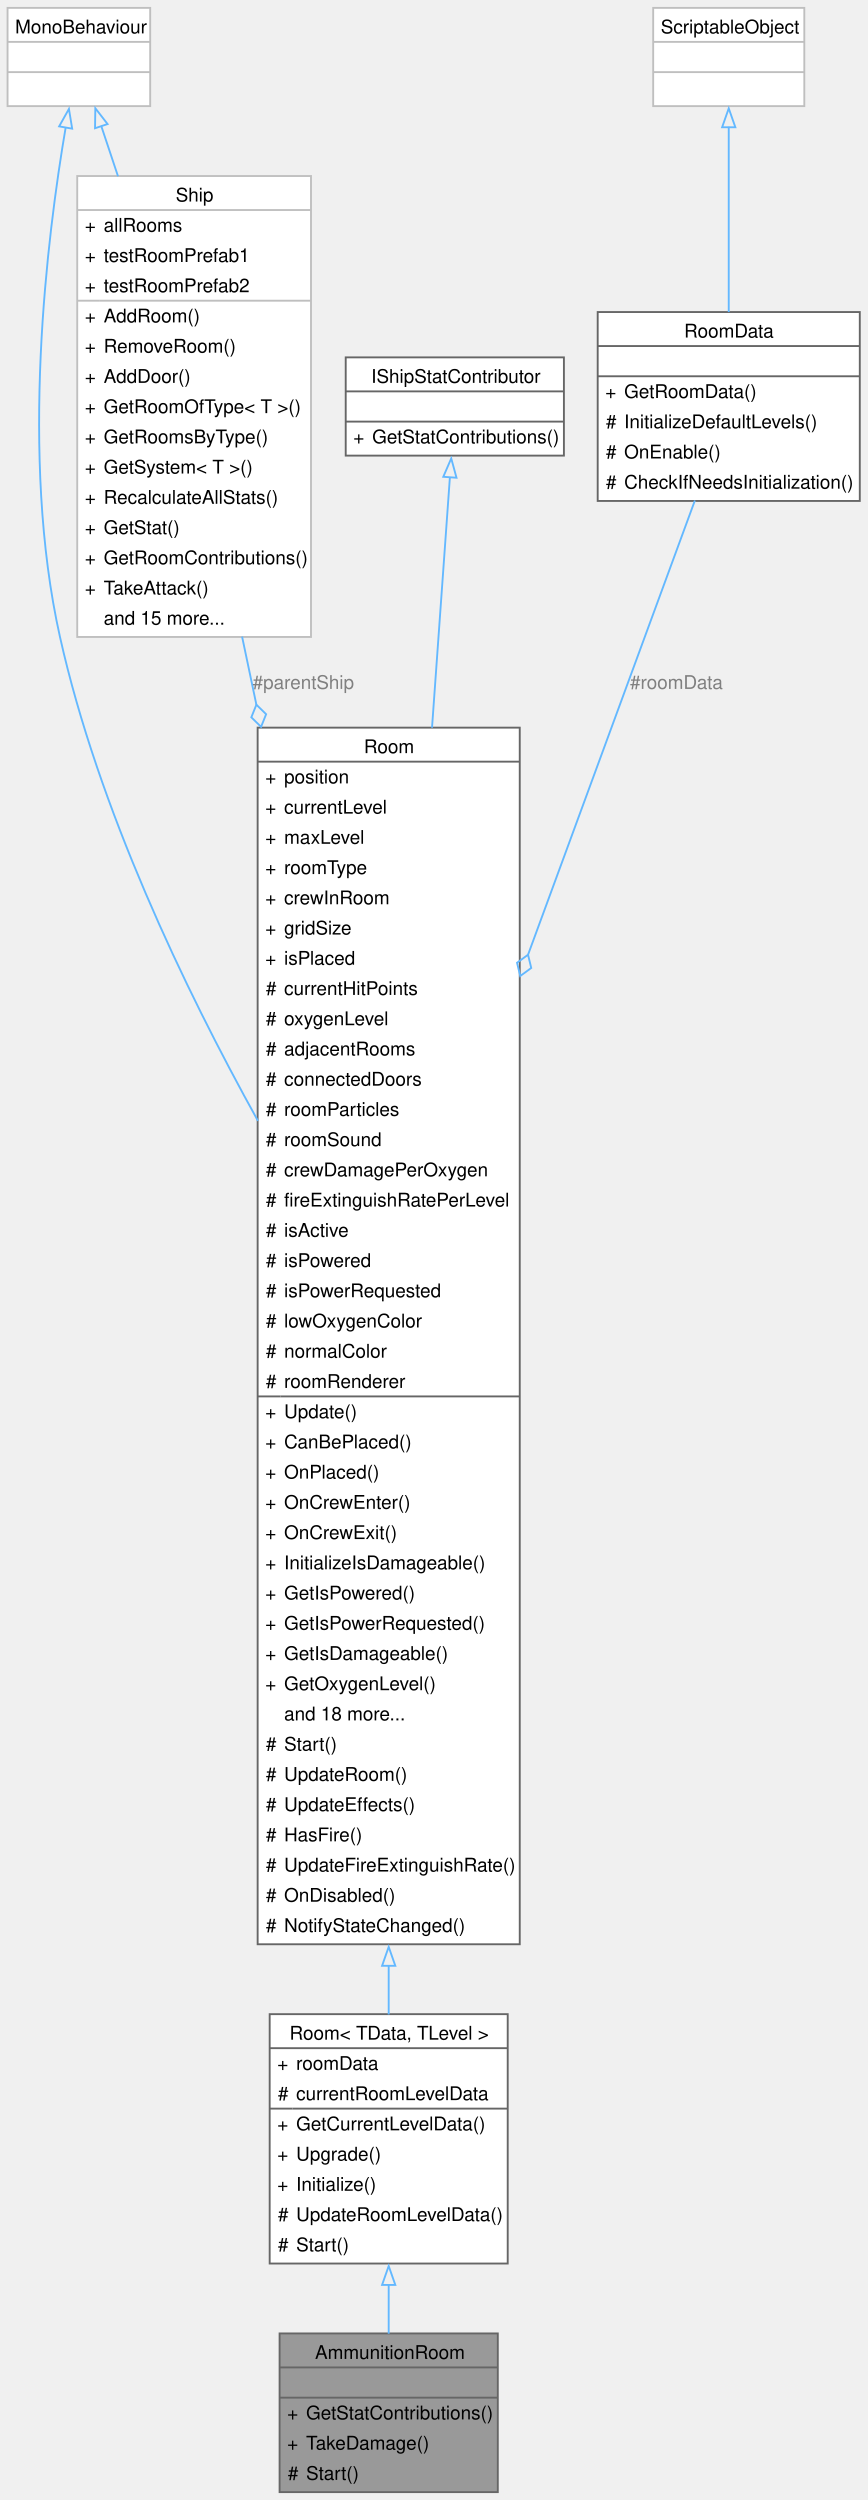
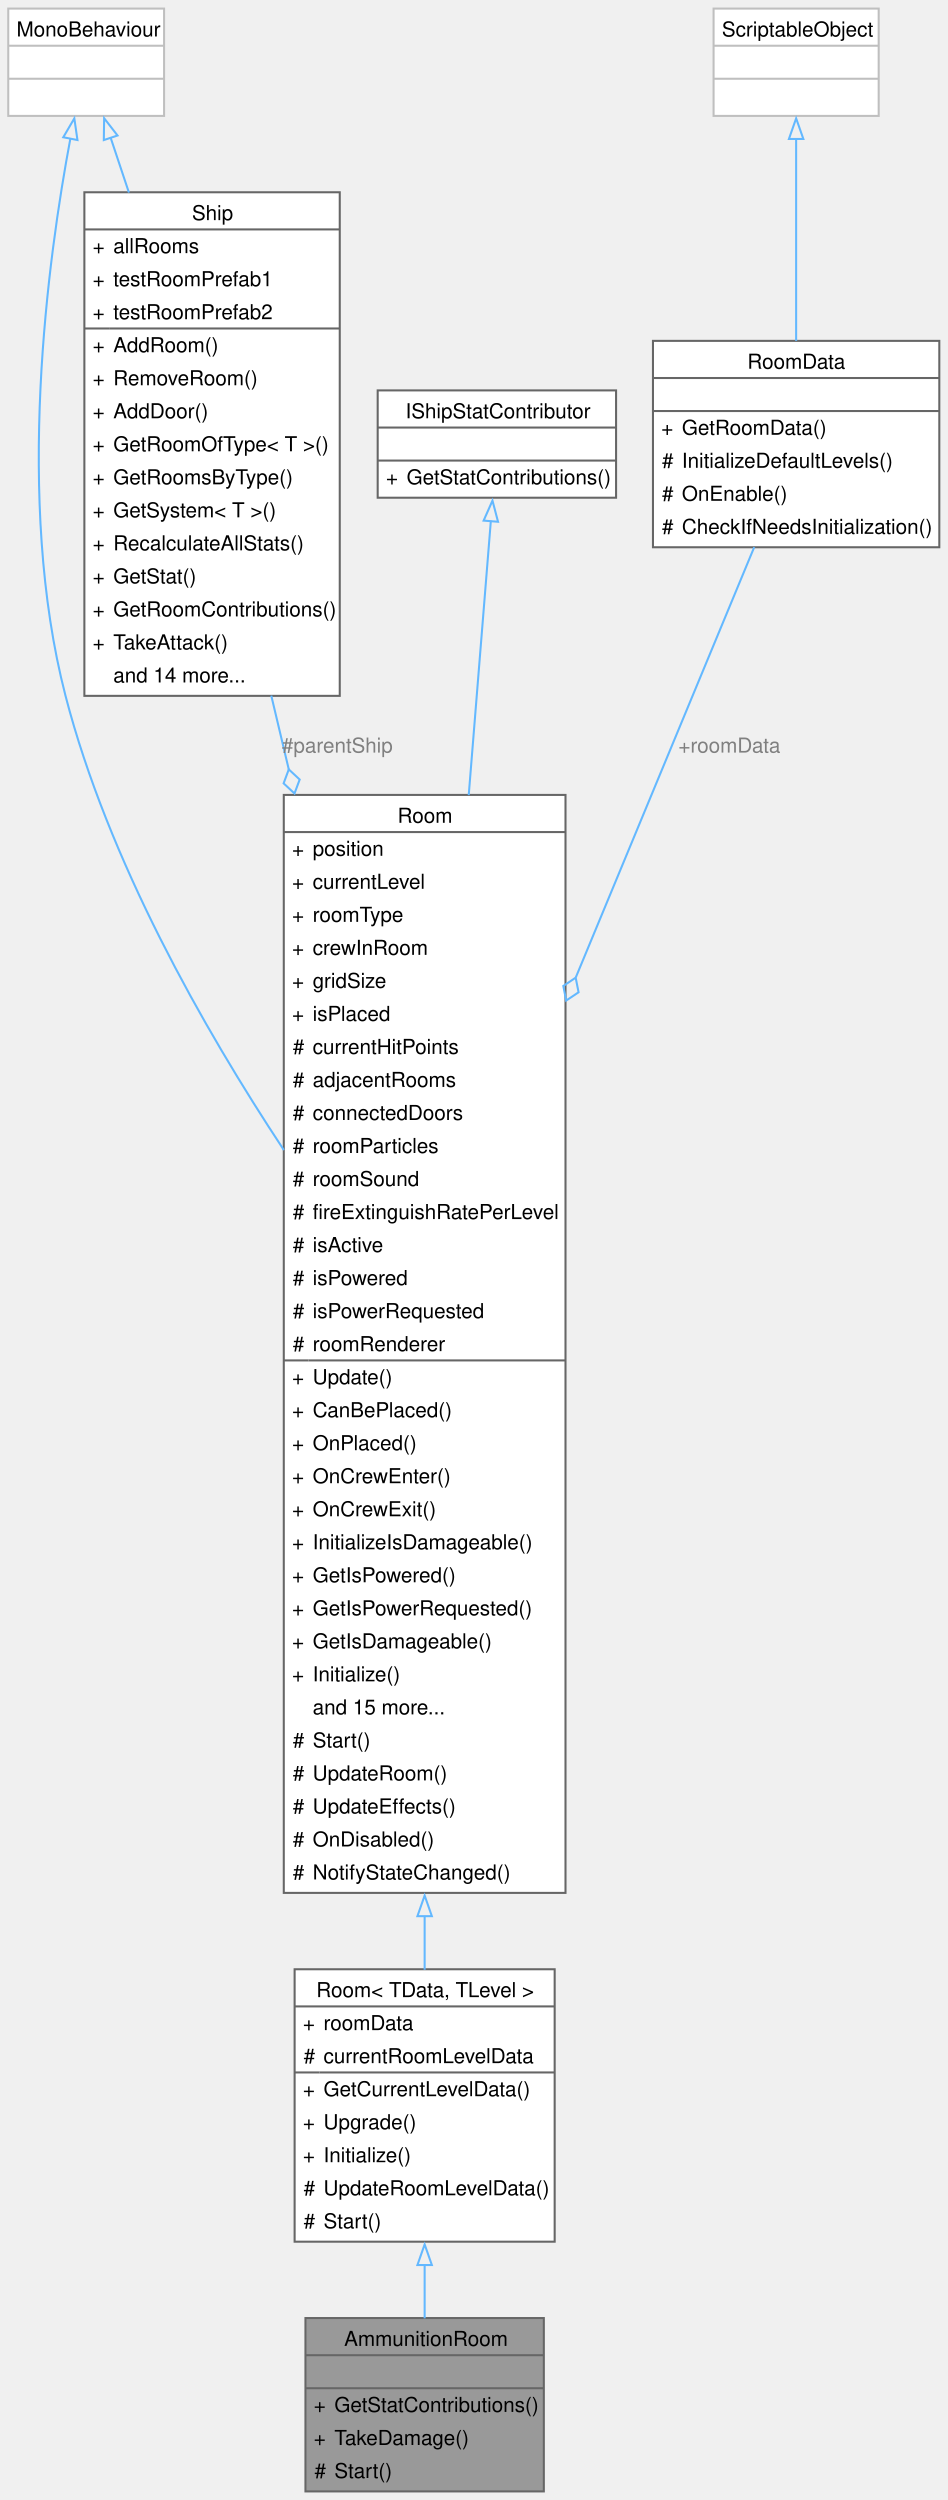
- <svg xmlns="http://www.w3.org/2000/svg" xmlns:xlink="http://www.w3.org/1999/xlink" width="459pt" height="1323pt" viewBox="0.00 0.00 459.12 1323.00">
-   <g id="graph0" class="graph" transform="scale(1 1) rotate(0) translate(4 1319)">
+ <svg xmlns="http://www.w3.org/2000/svg" xmlns:xlink="http://www.w3.org/1999/xlink" width="459pt" height="1211pt" viewBox="0.00 0.00 459.12 1211.00">
+   <g id="graph0" class="graph" transform="scale(1 1) rotate(0) translate(4 1207)">
    <g id="Node000001" class="node">
      <g id="a_Node000001">
-         <a xlink:title="함선의 탄약고를 나타내는 클래스">
+         <a xlink:title="함선의 탄약고를 나타내는 클래스. 전투 관련 스탯 (재장전 속도, 데미지 보너스 등)에 기여하며, 손상 상태에 따라 성능이 달라집니다.">
          <polygon fill="#999999" stroke="none" points="259.5,-84 144,-84 144,0 259.5,0 259.5,-84" />
          <text text-anchor="start" x="162.75" y="-70.5" font-family="Helvetica,sans-Serif" font-size="10.00">AmmunitionRoom</text>
          <text text-anchor="start" x="200.25" y="-54.5" font-family="Helvetica,sans-Serif" font-size="10.00"> </text>
          <text text-anchor="start" x="148" y="-38.5" font-family="Helvetica,sans-Serif" font-size="10.00">+</text>
          <text text-anchor="start" x="158" y="-38.5" font-family="Helvetica,sans-Serif" font-size="10.00">GetStatContributions()</text>
          <text text-anchor="start" x="148" y="-22.5" font-family="Helvetica,sans-Serif" font-size="10.00">+</text>
          <text text-anchor="start" x="158" y="-22.5" font-family="Helvetica,sans-Serif" font-size="10.00">TakeDamage()</text>
          <text text-anchor="start" x="148.38" y="-6.5" font-family="Helvetica,sans-Serif" font-size="10.00">#</text>
          <text text-anchor="start" x="158" y="-6.5" font-family="Helvetica,sans-Serif" font-size="10.00">Start()</text>
          <polygon fill="#666666" stroke="#666666" points="144,-66 144,-66 259.5,-66 259.5,-66 144,-66" />
          <polygon fill="#666666" stroke="#666666" points="144,-50 144,-50 259.5,-50 259.5,-50 144,-50" />
          <polygon fill="none" stroke="#666666" points="144,0 144,-84 259.5,-84 259.5,0 144,0" />
        </a>
      </g>
    </g>
    <g id="Node000002" class="node">
      <g id="a_Node000002">
-         <a xlink:href="class_room-2-g.html" target="_top" xlink:title="함선 내의 특화된 방 타입을 위한 제네릭 기본 클래스">
+         <a xlink:href="class_room-2-g.html" target="_top" xlink:title="함선 내의 특화된 방 타입을 위한 제네릭 기본 클래스. RoomData 및 RoomLevel 타입에 따라 세부 동작과 데이터를 확장할 수 있도록 설계되었습니다.">
          <polygon fill="white" stroke="none" points="264.75,-253 138.75,-253 138.75,-121 264.75,-121 264.75,-253" />
          <text text-anchor="start" x="149.25" y="-239.5" font-family="Helvetica,sans-Serif" font-size="10.00">Room&lt; TData, TLevel &gt;</text>
          <text text-anchor="start" x="142.75" y="-223.5" font-family="Helvetica,sans-Serif" font-size="10.00">+</text>
          <text text-anchor="start" x="152.75" y="-223.5" font-family="Helvetica,sans-Serif" font-size="10.00">roomData</text>
          <text text-anchor="start" x="143.12" y="-207.5" font-family="Helvetica,sans-Serif" font-size="10.00">#</text>
          <text text-anchor="start" x="152.75" y="-207.5" font-family="Helvetica,sans-Serif" font-size="10.00">currentRoomLevelData</text>
          <text text-anchor="start" x="142.75" y="-191.5" font-family="Helvetica,sans-Serif" font-size="10.00">+</text>
          <text text-anchor="start" x="152.75" y="-191.5" font-family="Helvetica,sans-Serif" font-size="10.00">GetCurrentLevelData()</text>
          <text text-anchor="start" x="142.75" y="-175.5" font-family="Helvetica,sans-Serif" font-size="10.00">+</text>
          <text text-anchor="start" x="152.75" y="-175.5" font-family="Helvetica,sans-Serif" font-size="10.00">Upgrade()</text>
          <text text-anchor="start" x="142.75" y="-159.5" font-family="Helvetica,sans-Serif" font-size="10.00">+</text>
          <text text-anchor="start" x="152.75" y="-159.5" font-family="Helvetica,sans-Serif" font-size="10.00">Initialize()</text>
          <text text-anchor="start" x="143.12" y="-143.5" font-family="Helvetica,sans-Serif" font-size="10.00">#</text>
          <text text-anchor="start" x="152.75" y="-143.5" font-family="Helvetica,sans-Serif" font-size="10.00">UpdateRoomLevelData()</text>
          <text text-anchor="start" x="143.12" y="-127.5" font-family="Helvetica,sans-Serif" font-size="10.00">#</text>
          <text text-anchor="start" x="152.75" y="-127.5" font-family="Helvetica,sans-Serif" font-size="10.00">Start()</text>
          <polygon fill="#666666" stroke="#666666" points="138.75,-235 138.75,-235 264.75,-235 264.75,-235 138.75,-235" />
          <polygon fill="#666666" stroke="#666666" points="138.75,-203 138.75,-203 150.75,-203 150.75,-203 138.75,-203" />
          <polygon fill="#666666" stroke="#666666" points="150.75,-203 150.75,-203 264.75,-203 264.75,-203 150.75,-203" />
          <polygon fill="none" stroke="#666666" points="138.75,-121 138.75,-253 264.75,-253 264.75,-121 138.75,-121" />
        </a>
      </g>
    </g>
    <g id="edge1_Node000001_Node000002" class="edge">
      <g id="a_edge1_Node000001_Node000002">
        <a xlink:title=" ">
          <path fill="none" stroke="#63b8ff" d="M201.75,-109.84C201.75,-100.89 201.75,-92.03 201.75,-83.83" />
          <polygon fill="none" stroke="#63b8ff" points="198.25,-109.68 201.75,-119.68 205.25,-109.68 198.25,-109.68" />
        </a>
      </g>
    </g>
    <g id="Node000003" class="node">
      <g id="a_Node000003">
-         <a xlink:href="class_room.html" target="_top" xlink:title="함선 내의 모든 방의 기본 클래스">
-           <polygon fill="white" stroke="none" points="271.12,-934 132.38,-934 132.38,-290 271.12,-290 271.12,-934" />
-           <text text-anchor="start" x="188.62" y="-920.5" font-family="Helvetica,sans-Serif" font-size="10.00">Room</text>
-           <text text-anchor="start" x="136.38" y="-904.5" font-family="Helvetica,sans-Serif" font-size="10.00">+</text>
-           <text text-anchor="start" x="146.38" y="-904.5" font-family="Helvetica,sans-Serif" font-size="10.00">position</text>
-           <text text-anchor="start" x="136.38" y="-888.5" font-family="Helvetica,sans-Serif" font-size="10.00">+</text>
-           <text text-anchor="start" x="146.38" y="-888.5" font-family="Helvetica,sans-Serif" font-size="10.00">currentLevel</text>
-           <text text-anchor="start" x="136.38" y="-872.5" font-family="Helvetica,sans-Serif" font-size="10.00">+</text>
-           <text text-anchor="start" x="146.38" y="-872.5" font-family="Helvetica,sans-Serif" font-size="10.00">maxLevel</text>
-           <text text-anchor="start" x="136.38" y="-856.5" font-family="Helvetica,sans-Serif" font-size="10.00">+</text>
-           <text text-anchor="start" x="146.38" y="-856.5" font-family="Helvetica,sans-Serif" font-size="10.00">roomType</text>
-           <text text-anchor="start" x="136.38" y="-840.5" font-family="Helvetica,sans-Serif" font-size="10.00">+</text>
-           <text text-anchor="start" x="146.38" y="-840.5" font-family="Helvetica,sans-Serif" font-size="10.00">crewInRoom</text>
-           <text text-anchor="start" x="136.38" y="-824.5" font-family="Helvetica,sans-Serif" font-size="10.00">+</text>
-           <text text-anchor="start" x="146.38" y="-824.5" font-family="Helvetica,sans-Serif" font-size="10.00">gridSize</text>
-           <text text-anchor="start" x="136.38" y="-808.5" font-family="Helvetica,sans-Serif" font-size="10.00">+</text>
-           <text text-anchor="start" x="146.38" y="-808.5" font-family="Helvetica,sans-Serif" font-size="10.00">isPlaced</text>
-           <text text-anchor="start" x="136.75" y="-792.5" font-family="Helvetica,sans-Serif" font-size="10.00">#</text>
-           <text text-anchor="start" x="146.38" y="-792.5" font-family="Helvetica,sans-Serif" font-size="10.00">currentHitPoints</text>
-           <text text-anchor="start" x="136.75" y="-776.5" font-family="Helvetica,sans-Serif" font-size="10.00">#</text>
-           <text text-anchor="start" x="146.38" y="-776.5" font-family="Helvetica,sans-Serif" font-size="10.00">oxygenLevel</text>
-           <text text-anchor="start" x="136.75" y="-760.5" font-family="Helvetica,sans-Serif" font-size="10.00">#</text>
-           <text text-anchor="start" x="146.38" y="-760.5" font-family="Helvetica,sans-Serif" font-size="10.00">adjacentRooms</text>
-           <text text-anchor="start" x="136.75" y="-744.5" font-family="Helvetica,sans-Serif" font-size="10.00">#</text>
-           <text text-anchor="start" x="146.38" y="-744.5" font-family="Helvetica,sans-Serif" font-size="10.00">connectedDoors</text>
-           <text text-anchor="start" x="136.75" y="-728.5" font-family="Helvetica,sans-Serif" font-size="10.00">#</text>
-           <text text-anchor="start" x="146.38" y="-728.5" font-family="Helvetica,sans-Serif" font-size="10.00">roomParticles</text>
-           <text text-anchor="start" x="136.75" y="-712.5" font-family="Helvetica,sans-Serif" font-size="10.00">#</text>
-           <text text-anchor="start" x="146.38" y="-712.5" font-family="Helvetica,sans-Serif" font-size="10.00">roomSound</text>
-           <text text-anchor="start" x="136.75" y="-696.5" font-family="Helvetica,sans-Serif" font-size="10.00">#</text>
-           <text text-anchor="start" x="146.38" y="-696.5" font-family="Helvetica,sans-Serif" font-size="10.00">crewDamagePerOxygen</text>
-           <text text-anchor="start" x="136.75" y="-680.5" font-family="Helvetica,sans-Serif" font-size="10.00">#</text>
-           <text text-anchor="start" x="146.38" y="-680.5" font-family="Helvetica,sans-Serif" font-size="10.00">fireExtinguishRatePerLevel</text>
-           <text text-anchor="start" x="136.75" y="-664.5" font-family="Helvetica,sans-Serif" font-size="10.00">#</text>
-           <text text-anchor="start" x="146.38" y="-664.5" font-family="Helvetica,sans-Serif" font-size="10.00">isActive</text>
-           <text text-anchor="start" x="136.75" y="-648.5" font-family="Helvetica,sans-Serif" font-size="10.00">#</text>
-           <text text-anchor="start" x="146.38" y="-648.5" font-family="Helvetica,sans-Serif" font-size="10.00">isPowered</text>
-           <text text-anchor="start" x="136.75" y="-632.5" font-family="Helvetica,sans-Serif" font-size="10.00">#</text>
-           <text text-anchor="start" x="146.38" y="-632.5" font-family="Helvetica,sans-Serif" font-size="10.00">isPowerRequested</text>
-           <text text-anchor="start" x="136.75" y="-616.5" font-family="Helvetica,sans-Serif" font-size="10.00">#</text>
-           <text text-anchor="start" x="146.38" y="-616.5" font-family="Helvetica,sans-Serif" font-size="10.00">lowOxygenColor</text>
-           <text text-anchor="start" x="136.75" y="-600.5" font-family="Helvetica,sans-Serif" font-size="10.00">#</text>
-           <text text-anchor="start" x="146.38" y="-600.5" font-family="Helvetica,sans-Serif" font-size="10.00">normalColor</text>
-           <text text-anchor="start" x="136.75" y="-584.5" font-family="Helvetica,sans-Serif" font-size="10.00">#</text>
-           <text text-anchor="start" x="146.38" y="-584.5" font-family="Helvetica,sans-Serif" font-size="10.00">roomRenderer</text>
-           <text text-anchor="start" x="136.38" y="-568.5" font-family="Helvetica,sans-Serif" font-size="10.00">+</text>
-           <text text-anchor="start" x="146.38" y="-568.5" font-family="Helvetica,sans-Serif" font-size="10.00">Update()</text>
-           <text text-anchor="start" x="136.38" y="-552.5" font-family="Helvetica,sans-Serif" font-size="10.00">+</text>
-           <text text-anchor="start" x="146.38" y="-552.5" font-family="Helvetica,sans-Serif" font-size="10.00">CanBePlaced()</text>
-           <text text-anchor="start" x="136.38" y="-536.5" font-family="Helvetica,sans-Serif" font-size="10.00">+</text>
-           <text text-anchor="start" x="146.38" y="-536.5" font-family="Helvetica,sans-Serif" font-size="10.00">OnPlaced()</text>
-           <text text-anchor="start" x="136.38" y="-520.5" font-family="Helvetica,sans-Serif" font-size="10.00">+</text>
-           <text text-anchor="start" x="146.38" y="-520.5" font-family="Helvetica,sans-Serif" font-size="10.00">OnCrewEnter()</text>
-           <text text-anchor="start" x="136.38" y="-504.5" font-family="Helvetica,sans-Serif" font-size="10.00">+</text>
-           <text text-anchor="start" x="146.38" y="-504.5" font-family="Helvetica,sans-Serif" font-size="10.00">OnCrewExit()</text>
-           <text text-anchor="start" x="136.38" y="-488.5" font-family="Helvetica,sans-Serif" font-size="10.00">+</text>
-           <text text-anchor="start" x="146.38" y="-488.5" font-family="Helvetica,sans-Serif" font-size="10.00">InitializeIsDamageable()</text>
-           <text text-anchor="start" x="136.38" y="-472.5" font-family="Helvetica,sans-Serif" font-size="10.00">+</text>
-           <text text-anchor="start" x="146.38" y="-472.5" font-family="Helvetica,sans-Serif" font-size="10.00">GetIsPowered()</text>
-           <text text-anchor="start" x="136.38" y="-456.5" font-family="Helvetica,sans-Serif" font-size="10.00">+</text>
-           <text text-anchor="start" x="146.38" y="-456.5" font-family="Helvetica,sans-Serif" font-size="10.00">GetIsPowerRequested()</text>
-           <text text-anchor="start" x="136.38" y="-440.5" font-family="Helvetica,sans-Serif" font-size="10.00">+</text>
-           <text text-anchor="start" x="146.38" y="-440.5" font-family="Helvetica,sans-Serif" font-size="10.00">GetIsDamageable()</text>
-           <text text-anchor="start" x="136.38" y="-424.5" font-family="Helvetica,sans-Serif" font-size="10.00">+</text>
-           <text text-anchor="start" x="146.38" y="-424.5" font-family="Helvetica,sans-Serif" font-size="10.00">GetOxygenLevel()</text>
-           <text text-anchor="start" x="146.38" y="-408.5" font-family="Helvetica,sans-Serif" font-size="10.00">and 18 more...</text>
-           <text text-anchor="start" x="136.75" y="-392.5" font-family="Helvetica,sans-Serif" font-size="10.00">#</text>
-           <text text-anchor="start" x="146.38" y="-392.5" font-family="Helvetica,sans-Serif" font-size="10.00">Start()</text>
-           <text text-anchor="start" x="136.75" y="-376.5" font-family="Helvetica,sans-Serif" font-size="10.00">#</text>
-           <text text-anchor="start" x="146.38" y="-376.5" font-family="Helvetica,sans-Serif" font-size="10.00">UpdateRoom()</text>
-           <text text-anchor="start" x="136.75" y="-360.5" font-family="Helvetica,sans-Serif" font-size="10.00">#</text>
-           <text text-anchor="start" x="146.38" y="-360.5" font-family="Helvetica,sans-Serif" font-size="10.00">UpdateEffects()</text>
-           <text text-anchor="start" x="136.75" y="-344.5" font-family="Helvetica,sans-Serif" font-size="10.00">#</text>
-           <text text-anchor="start" x="146.38" y="-344.5" font-family="Helvetica,sans-Serif" font-size="10.00">HasFire()</text>
-           <text text-anchor="start" x="136.75" y="-328.5" font-family="Helvetica,sans-Serif" font-size="10.00">#</text>
-           <text text-anchor="start" x="146.38" y="-328.5" font-family="Helvetica,sans-Serif" font-size="10.00">UpdateFireExtinguishRate()</text>
-           <text text-anchor="start" x="136.75" y="-312.5" font-family="Helvetica,sans-Serif" font-size="10.00">#</text>
-           <text text-anchor="start" x="146.38" y="-312.5" font-family="Helvetica,sans-Serif" font-size="10.00">OnDisabled()</text>
-           <text text-anchor="start" x="136.75" y="-296.5" font-family="Helvetica,sans-Serif" font-size="10.00">#</text>
-           <text text-anchor="start" x="146.38" y="-296.5" font-family="Helvetica,sans-Serif" font-size="10.00">NotifyStateChanged()</text>
-           <polygon fill="#666666" stroke="#666666" points="132.38,-916 132.38,-916 271.12,-916 271.12,-916 132.38,-916" />
-           <polygon fill="#666666" stroke="#666666" points="132.38,-580 132.38,-580 144.38,-580 144.38,-580 132.38,-580" />
-           <polygon fill="#666666" stroke="#666666" points="144.38,-580 144.38,-580 271.12,-580 271.12,-580 144.38,-580" />
-           <polygon fill="none" stroke="#666666" points="132.38,-290 132.38,-934 271.12,-934 271.12,-290 132.38,-290" />
+         <a xlink:href="class_room.html" target="_top" xlink:title="함선 내의 모든 방의 기본 클래스. 방의 상태, 작동 여부, 산소 레벨, 데미지 처리 등을 관리합니다.">
+           <polygon fill="white" stroke="none" points="270,-822 133.5,-822 133.5,-290 270,-290 270,-822" />
+           <text text-anchor="start" x="188.62" y="-808.5" font-family="Helvetica,sans-Serif" font-size="10.00">Room</text>
+           <text text-anchor="start" x="137.5" y="-792.5" font-family="Helvetica,sans-Serif" font-size="10.00">+</text>
+           <text text-anchor="start" x="147.5" y="-792.5" font-family="Helvetica,sans-Serif" font-size="10.00">position</text>
+           <text text-anchor="start" x="137.5" y="-776.5" font-family="Helvetica,sans-Serif" font-size="10.00">+</text>
+           <text text-anchor="start" x="147.5" y="-776.5" font-family="Helvetica,sans-Serif" font-size="10.00">currentLevel</text>
+           <text text-anchor="start" x="137.5" y="-760.5" font-family="Helvetica,sans-Serif" font-size="10.00">+</text>
+           <text text-anchor="start" x="147.5" y="-760.5" font-family="Helvetica,sans-Serif" font-size="10.00">roomType</text>
+           <text text-anchor="start" x="137.5" y="-744.5" font-family="Helvetica,sans-Serif" font-size="10.00">+</text>
+           <text text-anchor="start" x="147.5" y="-744.5" font-family="Helvetica,sans-Serif" font-size="10.00">crewInRoom</text>
+           <text text-anchor="start" x="137.5" y="-728.5" font-family="Helvetica,sans-Serif" font-size="10.00">+</text>
+           <text text-anchor="start" x="147.5" y="-728.5" font-family="Helvetica,sans-Serif" font-size="10.00">gridSize</text>
+           <text text-anchor="start" x="137.5" y="-712.5" font-family="Helvetica,sans-Serif" font-size="10.00">+</text>
+           <text text-anchor="start" x="147.5" y="-712.5" font-family="Helvetica,sans-Serif" font-size="10.00">isPlaced</text>
+           <text text-anchor="start" x="137.88" y="-696.5" font-family="Helvetica,sans-Serif" font-size="10.00">#</text>
+           <text text-anchor="start" x="147.5" y="-696.5" font-family="Helvetica,sans-Serif" font-size="10.00">currentHitPoints</text>
+           <text text-anchor="start" x="137.88" y="-680.5" font-family="Helvetica,sans-Serif" font-size="10.00">#</text>
+           <text text-anchor="start" x="147.5" y="-680.5" font-family="Helvetica,sans-Serif" font-size="10.00">adjacentRooms</text>
+           <text text-anchor="start" x="137.88" y="-664.5" font-family="Helvetica,sans-Serif" font-size="10.00">#</text>
+           <text text-anchor="start" x="147.5" y="-664.5" font-family="Helvetica,sans-Serif" font-size="10.00">connectedDoors</text>
+           <text text-anchor="start" x="137.88" y="-648.5" font-family="Helvetica,sans-Serif" font-size="10.00">#</text>
+           <text text-anchor="start" x="147.5" y="-648.5" font-family="Helvetica,sans-Serif" font-size="10.00">roomParticles</text>
+           <text text-anchor="start" x="137.88" y="-632.5" font-family="Helvetica,sans-Serif" font-size="10.00">#</text>
+           <text text-anchor="start" x="147.5" y="-632.5" font-family="Helvetica,sans-Serif" font-size="10.00">roomSound</text>
+           <text text-anchor="start" x="137.88" y="-616.5" font-family="Helvetica,sans-Serif" font-size="10.00">#</text>
+           <text text-anchor="start" x="147.5" y="-616.5" font-family="Helvetica,sans-Serif" font-size="10.00">fireExtinguishRatePerLevel</text>
+           <text text-anchor="start" x="137.88" y="-600.5" font-family="Helvetica,sans-Serif" font-size="10.00">#</text>
+           <text text-anchor="start" x="147.5" y="-600.5" font-family="Helvetica,sans-Serif" font-size="10.00">isActive</text>
+           <text text-anchor="start" x="137.88" y="-584.5" font-family="Helvetica,sans-Serif" font-size="10.00">#</text>
+           <text text-anchor="start" x="147.5" y="-584.5" font-family="Helvetica,sans-Serif" font-size="10.00">isPowered</text>
+           <text text-anchor="start" x="137.88" y="-568.5" font-family="Helvetica,sans-Serif" font-size="10.00">#</text>
+           <text text-anchor="start" x="147.5" y="-568.5" font-family="Helvetica,sans-Serif" font-size="10.00">isPowerRequested</text>
+           <text text-anchor="start" x="137.88" y="-552.5" font-family="Helvetica,sans-Serif" font-size="10.00">#</text>
+           <text text-anchor="start" x="147.5" y="-552.5" font-family="Helvetica,sans-Serif" font-size="10.00">roomRenderer</text>
+           <text text-anchor="start" x="137.5" y="-536.5" font-family="Helvetica,sans-Serif" font-size="10.00">+</text>
+           <text text-anchor="start" x="147.5" y="-536.5" font-family="Helvetica,sans-Serif" font-size="10.00">Update()</text>
+           <text text-anchor="start" x="137.5" y="-520.5" font-family="Helvetica,sans-Serif" font-size="10.00">+</text>
+           <text text-anchor="start" x="147.5" y="-520.5" font-family="Helvetica,sans-Serif" font-size="10.00">CanBePlaced()</text>
+           <text text-anchor="start" x="137.5" y="-504.5" font-family="Helvetica,sans-Serif" font-size="10.00">+</text>
+           <text text-anchor="start" x="147.5" y="-504.5" font-family="Helvetica,sans-Serif" font-size="10.00">OnPlaced()</text>
+           <text text-anchor="start" x="137.5" y="-488.5" font-family="Helvetica,sans-Serif" font-size="10.00">+</text>
+           <text text-anchor="start" x="147.5" y="-488.5" font-family="Helvetica,sans-Serif" font-size="10.00">OnCrewEnter()</text>
+           <text text-anchor="start" x="137.5" y="-472.5" font-family="Helvetica,sans-Serif" font-size="10.00">+</text>
+           <text text-anchor="start" x="147.5" y="-472.5" font-family="Helvetica,sans-Serif" font-size="10.00">OnCrewExit()</text>
+           <text text-anchor="start" x="137.5" y="-456.5" font-family="Helvetica,sans-Serif" font-size="10.00">+</text>
+           <text text-anchor="start" x="147.5" y="-456.5" font-family="Helvetica,sans-Serif" font-size="10.00">InitializeIsDamageable()</text>
+           <text text-anchor="start" x="137.5" y="-440.5" font-family="Helvetica,sans-Serif" font-size="10.00">+</text>
+           <text text-anchor="start" x="147.5" y="-440.5" font-family="Helvetica,sans-Serif" font-size="10.00">GetIsPowered()</text>
+           <text text-anchor="start" x="137.5" y="-424.5" font-family="Helvetica,sans-Serif" font-size="10.00">+</text>
+           <text text-anchor="start" x="147.5" y="-424.5" font-family="Helvetica,sans-Serif" font-size="10.00">GetIsPowerRequested()</text>
+           <text text-anchor="start" x="137.5" y="-408.5" font-family="Helvetica,sans-Serif" font-size="10.00">+</text>
+           <text text-anchor="start" x="147.5" y="-408.5" font-family="Helvetica,sans-Serif" font-size="10.00">GetIsDamageable()</text>
+           <text text-anchor="start" x="137.5" y="-392.5" font-family="Helvetica,sans-Serif" font-size="10.00">+</text>
+           <text text-anchor="start" x="147.5" y="-392.5" font-family="Helvetica,sans-Serif" font-size="10.00">Initialize()</text>
+           <text text-anchor="start" x="147.5" y="-376.5" font-family="Helvetica,sans-Serif" font-size="10.00">and 15 more...</text>
+           <text text-anchor="start" x="137.88" y="-360.5" font-family="Helvetica,sans-Serif" font-size="10.00">#</text>
+           <text text-anchor="start" x="147.5" y="-360.5" font-family="Helvetica,sans-Serif" font-size="10.00">Start()</text>
+           <text text-anchor="start" x="137.88" y="-344.5" font-family="Helvetica,sans-Serif" font-size="10.00">#</text>
+           <text text-anchor="start" x="147.5" y="-344.5" font-family="Helvetica,sans-Serif" font-size="10.00">UpdateRoom()</text>
+           <text text-anchor="start" x="137.88" y="-328.5" font-family="Helvetica,sans-Serif" font-size="10.00">#</text>
+           <text text-anchor="start" x="147.5" y="-328.5" font-family="Helvetica,sans-Serif" font-size="10.00">UpdateEffects()</text>
+           <text text-anchor="start" x="137.88" y="-312.5" font-family="Helvetica,sans-Serif" font-size="10.00">#</text>
+           <text text-anchor="start" x="147.5" y="-312.5" font-family="Helvetica,sans-Serif" font-size="10.00">OnDisabled()</text>
+           <text text-anchor="start" x="137.88" y="-296.5" font-family="Helvetica,sans-Serif" font-size="10.00">#</text>
+           <text text-anchor="start" x="147.5" y="-296.5" font-family="Helvetica,sans-Serif" font-size="10.00">NotifyStateChanged()</text>
+           <polygon fill="#666666" stroke="#666666" points="133.5,-804 133.5,-804 270,-804 270,-804 133.5,-804" />
+           <polygon fill="#666666" stroke="#666666" points="133.5,-548 133.5,-548 145.5,-548 145.5,-548 133.5,-548" />
+           <polygon fill="#666666" stroke="#666666" points="145.5,-548 145.5,-548 270,-548 270,-548 145.5,-548" />
+           <polygon fill="none" stroke="#666666" points="133.5,-290 133.5,-822 270,-822 270,-290 133.5,-290" />
        </a>
      </g>
    </g>
    <g id="edge2_Node000002_Node000003" class="edge">
      <g id="a_edge2_Node000002_Node000003">
        <a xlink:title=" ">
-           <path fill="none" stroke="#63b8ff" d="M201.75,-278.77C201.75,-269.64 201.75,-260.96 201.75,-252.84" />
-           <polygon fill="none" stroke="#63b8ff" points="198.25,-278.61 201.75,-288.61 205.25,-278.61 198.25,-278.61" />
+           <path fill="none" stroke="#63b8ff" d="M201.75,-278.85C201.75,-269.69 201.75,-260.94 201.75,-252.75" />
+           <polygon fill="none" stroke="#63b8ff" points="198.25,-278.72 201.75,-288.72 205.25,-278.72 198.25,-278.72" />
        </a>
      </g>
    </g>
    <g id="Node000004" class="node">
      <g id="a_Node000004">
        <a xlink:title=" ">
-           <polygon fill="white" stroke="none" points="75.5,-1315 0,-1315 0,-1263 75.5,-1263 75.5,-1315" />
-           <text text-anchor="start" x="4" y="-1301.5" font-family="Helvetica,sans-Serif" font-size="10.00">MonoBehaviour</text>
-           <text text-anchor="start" x="36.25" y="-1285.5" font-family="Helvetica,sans-Serif" font-size="10.00"> </text>
-           <text text-anchor="start" x="36.25" y="-1269.5" font-family="Helvetica,sans-Serif" font-size="10.00"> </text>
-           <polygon fill="#bfbfbf" stroke="#bfbfbf" points="0,-1297 0,-1297 75.5,-1297 75.5,-1297 0,-1297" />
-           <polygon fill="#bfbfbf" stroke="#bfbfbf" points="0,-1281 0,-1281 75.5,-1281 75.5,-1281 0,-1281" />
-           <polygon fill="none" stroke="#bfbfbf" points="0,-1263 0,-1315 75.5,-1315 75.5,-1263 0,-1263" />
+           <polygon fill="white" stroke="none" points="75.5,-1203 0,-1203 0,-1151 75.5,-1151 75.5,-1203" />
+           <text text-anchor="start" x="4" y="-1189.5" font-family="Helvetica,sans-Serif" font-size="10.00">MonoBehaviour</text>
+           <text text-anchor="start" x="36.25" y="-1173.5" font-family="Helvetica,sans-Serif" font-size="10.00"> </text>
+           <text text-anchor="start" x="36.25" y="-1157.5" font-family="Helvetica,sans-Serif" font-size="10.00"> </text>
+           <polygon fill="#bfbfbf" stroke="#bfbfbf" points="0,-1185 0,-1185 75.5,-1185 75.5,-1185 0,-1185" />
+           <polygon fill="#bfbfbf" stroke="#bfbfbf" points="0,-1169 0,-1169 75.5,-1169 75.5,-1169 0,-1169" />
+           <polygon fill="none" stroke="#bfbfbf" points="0,-1151 0,-1203 75.5,-1203 75.5,-1151 0,-1151" />
        </a>
      </g>
    </g>
    <g id="edge3_Node000003_Node000004" class="edge">
      <g id="a_edge3_Node000003_Node000004">
        <a xlink:title=" ">
-           <path fill="none" stroke="#63b8ff" d="M30.8,-1251.93C20.94,-1194.15 6.34,-1077.6 27.75,-982 48.07,-891.29 93.29,-796.59 132.54,-725.85" />
-           <polygon fill="none" stroke="#63b8ff" points="27.31,-1252.28 32.49,-1261.52 34.2,-1251.07 27.31,-1252.28" />
+           <path fill="none" stroke="#63b8ff" d="M30.13,-1140.19C19.24,-1082.31 3.1,-965.07 27.75,-870 48.39,-790.41 94.14,-709.52 133.55,-649.91" />
+           <polygon fill="none" stroke="#63b8ff" points="26.66,-1140.65 32.01,-1149.8 33.53,-1139.31 26.66,-1140.65" />
        </a>
      </g>
    </g>
    <g id="Node000008" class="node">
      <g id="a_Node000008">
-         <a xlink:href="class_ship.html" target="_top" xlink:title=" ">
-           <polygon fill="white" stroke="none" points="160.62,-1226 36.88,-1226 36.88,-982 160.62,-982 160.62,-1226" />
-           <text text-anchor="start" x="89" y="-1212.5" font-family="Helvetica,sans-Serif" font-size="10.00">Ship</text>
-           <text text-anchor="start" x="40.88" y="-1196.5" font-family="Helvetica,sans-Serif" font-size="10.00">+</text>
-           <text text-anchor="start" x="50.88" y="-1196.5" font-family="Helvetica,sans-Serif" font-size="10.00">allRooms</text>
-           <text text-anchor="start" x="40.88" y="-1180.5" font-family="Helvetica,sans-Serif" font-size="10.00">+</text>
-           <text text-anchor="start" x="50.88" y="-1180.5" font-family="Helvetica,sans-Serif" font-size="10.00">testRoomPrefab1</text>
-           <text text-anchor="start" x="40.88" y="-1164.5" font-family="Helvetica,sans-Serif" font-size="10.00">+</text>
-           <text text-anchor="start" x="50.88" y="-1164.5" font-family="Helvetica,sans-Serif" font-size="10.00">testRoomPrefab2</text>
-           <text text-anchor="start" x="40.88" y="-1148.5" font-family="Helvetica,sans-Serif" font-size="10.00">+</text>
-           <text text-anchor="start" x="50.88" y="-1148.5" font-family="Helvetica,sans-Serif" font-size="10.00">AddRoom()</text>
-           <text text-anchor="start" x="40.88" y="-1132.5" font-family="Helvetica,sans-Serif" font-size="10.00">+</text>
-           <text text-anchor="start" x="50.88" y="-1132.5" font-family="Helvetica,sans-Serif" font-size="10.00">RemoveRoom()</text>
-           <text text-anchor="start" x="40.88" y="-1116.5" font-family="Helvetica,sans-Serif" font-size="10.00">+</text>
-           <text text-anchor="start" x="50.88" y="-1116.5" font-family="Helvetica,sans-Serif" font-size="10.00">AddDoor()</text>
-           <text text-anchor="start" x="40.88" y="-1100.5" font-family="Helvetica,sans-Serif" font-size="10.00">+</text>
-           <text text-anchor="start" x="50.88" y="-1100.5" font-family="Helvetica,sans-Serif" font-size="10.00">GetRoomOfType&lt; T &gt;()</text>
+         <a xlink:href="class_ship.html" target="_top" xlink:title="함선의 전체 기능과 상태를 관리하는 클래스. 방 배치, 시스템 초기화, 전투 처리, 자원 계산, 스탯 갱신 등의 기능을 포함합니다.">
+           <polygon fill="white" stroke="none" points="160.62,-1114 36.88,-1114 36.88,-870 160.62,-870 160.62,-1114" />
+           <text text-anchor="start" x="89" y="-1100.5" font-family="Helvetica,sans-Serif" font-size="10.00">Ship</text>
          <text text-anchor="start" x="40.88" y="-1084.5" font-family="Helvetica,sans-Serif" font-size="10.00">+</text>
-           <text text-anchor="start" x="50.88" y="-1084.5" font-family="Helvetica,sans-Serif" font-size="10.00">GetRoomsByType()</text>
+           <text text-anchor="start" x="50.88" y="-1084.5" font-family="Helvetica,sans-Serif" font-size="10.00">allRooms</text>
          <text text-anchor="start" x="40.88" y="-1068.5" font-family="Helvetica,sans-Serif" font-size="10.00">+</text>
-           <text text-anchor="start" x="50.88" y="-1068.5" font-family="Helvetica,sans-Serif" font-size="10.00">GetSystem&lt; T &gt;()</text>
+           <text text-anchor="start" x="50.88" y="-1068.5" font-family="Helvetica,sans-Serif" font-size="10.00">testRoomPrefab1</text>
          <text text-anchor="start" x="40.88" y="-1052.5" font-family="Helvetica,sans-Serif" font-size="10.00">+</text>
-           <text text-anchor="start" x="50.88" y="-1052.5" font-family="Helvetica,sans-Serif" font-size="10.00">RecalculateAllStats()</text>
+           <text text-anchor="start" x="50.88" y="-1052.5" font-family="Helvetica,sans-Serif" font-size="10.00">testRoomPrefab2</text>
          <text text-anchor="start" x="40.88" y="-1036.5" font-family="Helvetica,sans-Serif" font-size="10.00">+</text>
-           <text text-anchor="start" x="50.88" y="-1036.5" font-family="Helvetica,sans-Serif" font-size="10.00">GetStat()</text>
+           <text text-anchor="start" x="50.88" y="-1036.5" font-family="Helvetica,sans-Serif" font-size="10.00">AddRoom()</text>
          <text text-anchor="start" x="40.88" y="-1020.5" font-family="Helvetica,sans-Serif" font-size="10.00">+</text>
-           <text text-anchor="start" x="50.88" y="-1020.5" font-family="Helvetica,sans-Serif" font-size="10.00">GetRoomContributions()</text>
+           <text text-anchor="start" x="50.88" y="-1020.5" font-family="Helvetica,sans-Serif" font-size="10.00">RemoveRoom()</text>
          <text text-anchor="start" x="40.88" y="-1004.5" font-family="Helvetica,sans-Serif" font-size="10.00">+</text>
-           <text text-anchor="start" x="50.88" y="-1004.5" font-family="Helvetica,sans-Serif" font-size="10.00">TakeAttack()</text>
-           <text text-anchor="start" x="50.88" y="-988.5" font-family="Helvetica,sans-Serif" font-size="10.00">and 15 more...</text>
-           <polygon fill="#bfbfbf" stroke="#bfbfbf" points="36.88,-1208 36.88,-1208 160.62,-1208 160.62,-1208 36.88,-1208" />
-           <polygon fill="#bfbfbf" stroke="#bfbfbf" points="36.88,-1160 36.88,-1160 48.88,-1160 48.88,-1160 36.88,-1160" />
-           <polygon fill="#bfbfbf" stroke="#bfbfbf" points="48.88,-1160 48.88,-1160 160.62,-1160 160.62,-1160 48.88,-1160" />
-           <polygon fill="none" stroke="#bfbfbf" points="36.88,-982 36.88,-1226 160.62,-1226 160.62,-982 36.88,-982" />
+           <text text-anchor="start" x="50.88" y="-1004.5" font-family="Helvetica,sans-Serif" font-size="10.00">AddDoor()</text>
+           <text text-anchor="start" x="40.88" y="-988.5" font-family="Helvetica,sans-Serif" font-size="10.00">+</text>
+           <text text-anchor="start" x="50.88" y="-988.5" font-family="Helvetica,sans-Serif" font-size="10.00">GetRoomOfType&lt; T &gt;()</text>
+           <text text-anchor="start" x="40.88" y="-972.5" font-family="Helvetica,sans-Serif" font-size="10.00">+</text>
+           <text text-anchor="start" x="50.88" y="-972.5" font-family="Helvetica,sans-Serif" font-size="10.00">GetRoomsByType()</text>
+           <text text-anchor="start" x="40.88" y="-956.5" font-family="Helvetica,sans-Serif" font-size="10.00">+</text>
+           <text text-anchor="start" x="50.88" y="-956.5" font-family="Helvetica,sans-Serif" font-size="10.00">GetSystem&lt; T &gt;()</text>
+           <text text-anchor="start" x="40.88" y="-940.5" font-family="Helvetica,sans-Serif" font-size="10.00">+</text>
+           <text text-anchor="start" x="50.88" y="-940.5" font-family="Helvetica,sans-Serif" font-size="10.00">RecalculateAllStats()</text>
+           <text text-anchor="start" x="40.88" y="-924.5" font-family="Helvetica,sans-Serif" font-size="10.00">+</text>
+           <text text-anchor="start" x="50.88" y="-924.5" font-family="Helvetica,sans-Serif" font-size="10.00">GetStat()</text>
+           <text text-anchor="start" x="40.88" y="-908.5" font-family="Helvetica,sans-Serif" font-size="10.00">+</text>
+           <text text-anchor="start" x="50.88" y="-908.5" font-family="Helvetica,sans-Serif" font-size="10.00">GetRoomContributions()</text>
+           <text text-anchor="start" x="40.88" y="-892.5" font-family="Helvetica,sans-Serif" font-size="10.00">+</text>
+           <text text-anchor="start" x="50.88" y="-892.5" font-family="Helvetica,sans-Serif" font-size="10.00">TakeAttack()</text>
+           <text text-anchor="start" x="50.88" y="-876.5" font-family="Helvetica,sans-Serif" font-size="10.00">and 14 more...</text>
+           <polygon fill="#666666" stroke="#666666" points="36.88,-1096 36.88,-1096 160.62,-1096 160.62,-1096 36.88,-1096" />
+           <polygon fill="#666666" stroke="#666666" points="36.88,-1048 36.88,-1048 48.88,-1048 48.88,-1048 36.88,-1048" />
+           <polygon fill="#666666" stroke="#666666" points="48.88,-1048 48.88,-1048 160.62,-1048 160.62,-1048 48.88,-1048" />
+           <polygon fill="none" stroke="#666666" points="36.88,-870 36.88,-1114 160.62,-1114 160.62,-870 36.88,-870" />
        </a>
      </g>
    </g>
    <g id="edge8_Node000008_Node000004" class="edge">
      <g id="a_edge8_Node000008_Node000004">
        <a xlink:title=" ">
-           <path fill="none" stroke="#63b8ff" d="M49.57,-1252.55C52.27,-1244.45 55.28,-1235.4 58.46,-1225.87" />
-           <polygon fill="none" stroke="#63b8ff" points="46.3,-1251.29 46.46,-1261.88 52.94,-1253.5 46.3,-1251.29" />
+           <path fill="none" stroke="#63b8ff" d="M49.57,-1140.55C52.27,-1132.45 55.28,-1123.4 58.46,-1113.87" />
+           <polygon fill="none" stroke="#63b8ff" points="46.3,-1139.29 46.46,-1149.88 52.94,-1141.5 46.3,-1139.29" />
        </a>
      </g>
    </g>
    <g id="Node000005" class="node">
      <g id="a_Node000005">
-         <a xlink:href="interface_i_ship_stat_contributor.html" target="_top" xlink:title="ShipStat 에 영향을 주는 객체 인터페이스 모든 방들과 모든 선원은 전부 이에 해당한다. 방의 경우엔 RoomData 에 등록된 정보를 바탕으로 Ship에서 Contribute...">
-           <polygon fill="white" stroke="none" points="294.5,-1130 179,-1130 179,-1078 294.5,-1078 294.5,-1130" />
-           <text text-anchor="start" x="192.5" y="-1116.5" font-family="Helvetica,sans-Serif" font-size="10.00">IShipStatContributor</text>
-           <text text-anchor="start" x="235.25" y="-1100.5" font-family="Helvetica,sans-Serif" font-size="10.00"> </text>
-           <text text-anchor="start" x="183" y="-1084.5" font-family="Helvetica,sans-Serif" font-size="10.00">+</text>
-           <text text-anchor="start" x="193" y="-1084.5" font-family="Helvetica,sans-Serif" font-size="10.00">GetStatContributions()</text>
-           <polygon fill="#666666" stroke="#666666" points="179,-1112 179,-1112 294.5,-1112 294.5,-1112 179,-1112" />
-           <polygon fill="#666666" stroke="#666666" points="179,-1096 179,-1096 294.5,-1096 294.5,-1096 179,-1096" />
-           <polygon fill="none" stroke="#666666" points="179,-1078 179,-1130 294.5,-1130 294.5,-1078 179,-1078" />
+         <a xlink:href="interface_i_ship_stat_contributor.html" target="_top" xlink:title="함선의 ShipStat에 영향을 주는 객체 인터페이스. 방(Room)과 선원(Crew)은 모두 이 인터페이스를 통해 스탯에 기여합니다.">
+           <polygon fill="white" stroke="none" points="294.5,-1018 179,-1018 179,-966 294.5,-966 294.5,-1018" />
+           <text text-anchor="start" x="192.5" y="-1004.5" font-family="Helvetica,sans-Serif" font-size="10.00">IShipStatContributor</text>
+           <text text-anchor="start" x="235.25" y="-988.5" font-family="Helvetica,sans-Serif" font-size="10.00"> </text>
+           <text text-anchor="start" x="183" y="-972.5" font-family="Helvetica,sans-Serif" font-size="10.00">+</text>
+           <text text-anchor="start" x="193" y="-972.5" font-family="Helvetica,sans-Serif" font-size="10.00">GetStatContributions()</text>
+           <polygon fill="#666666" stroke="#666666" points="179,-1000 179,-1000 294.5,-1000 294.5,-1000 179,-1000" />
+           <polygon fill="#666666" stroke="#666666" points="179,-984 179,-984 294.5,-984 294.5,-984 179,-984" />
+           <polygon fill="none" stroke="#666666" points="179,-966 179,-1018 294.5,-1018 294.5,-966 179,-966" />
        </a>
      </g>
    </g>
    <g id="edge4_Node000003_Node000005" class="edge">
      <g id="a_edge4_Node000003_Node000005">
        <a xlink:title=" ">
-           <path fill="none" stroke="#63b8ff" d="M234.15,-1066.57C231.93,-1035.47 228.49,-987.39 224.68,-933.96" />
-           <polygon fill="none" stroke="#63b8ff" points="230.65,-1066.79 234.86,-1076.52 237.64,-1066.29 230.65,-1066.79" />
+           <path fill="none" stroke="#63b8ff" d="M233.84,-954.92C231.3,-923.45 227.37,-874.66 223.11,-821.89" />
+           <polygon fill="none" stroke="#63b8ff" points="230.33,-954.91 234.62,-964.6 237.31,-954.35 230.33,-954.91" />
        </a>
      </g>
    </g>
    <g id="Node000006" class="node">
      <g id="a_Node000006">
-         <a xlink:href="class_room_data.html" target="_top" xlink:title="모든 방 유형의 기본 데이터를 정의하는 추상 ScriptableObject">
-           <polygon fill="white" stroke="none" points="451.12,-1154 312.38,-1154 312.38,-1054 451.12,-1054 451.12,-1154" />
-           <text text-anchor="start" x="358.12" y="-1140.5" font-family="Helvetica,sans-Serif" font-size="10.00">RoomData</text>
-           <text text-anchor="start" x="380.25" y="-1124.5" font-family="Helvetica,sans-Serif" font-size="10.00"> </text>
-           <text text-anchor="start" x="316.38" y="-1108.5" font-family="Helvetica,sans-Serif" font-size="10.00">+</text>
-           <text text-anchor="start" x="326.38" y="-1108.5" font-family="Helvetica,sans-Serif" font-size="10.00">GetRoomData()</text>
-           <text text-anchor="start" x="316.75" y="-1092.5" font-family="Helvetica,sans-Serif" font-size="10.00">#</text>
-           <text text-anchor="start" x="326.38" y="-1092.5" font-family="Helvetica,sans-Serif" font-size="10.00">InitializeDefaultLevels()</text>
-           <text text-anchor="start" x="316.75" y="-1076.5" font-family="Helvetica,sans-Serif" font-size="10.00">#</text>
-           <text text-anchor="start" x="326.38" y="-1076.5" font-family="Helvetica,sans-Serif" font-size="10.00">OnEnable()</text>
-           <text text-anchor="start" x="316.75" y="-1060.5" font-family="Helvetica,sans-Serif" font-size="10.00">#</text>
-           <text text-anchor="start" x="326.38" y="-1060.5" font-family="Helvetica,sans-Serif" font-size="10.00">CheckIfNeedsInitialization()</text>
-           <polygon fill="#666666" stroke="#666666" points="312.38,-1136 312.38,-1136 451.12,-1136 451.12,-1136 312.38,-1136" />
-           <polygon fill="#666666" stroke="#666666" points="312.38,-1120 312.38,-1120 451.12,-1120 451.12,-1120 312.38,-1120" />
-           <polygon fill="none" stroke="#666666" points="312.38,-1054 312.38,-1154 451.12,-1154 451.12,-1054 312.38,-1054" />
+         <a xlink:href="class_room_data.html" target="_top" xlink:title="모든 방 유형의 기본 데이터를 정의하는 추상 ScriptableObject. 방의 레벨별 속성, 체력, 크기, 요구 자원 등을 설정합니다.">
+           <polygon fill="white" stroke="none" points="451.12,-1042 312.38,-1042 312.38,-942 451.12,-942 451.12,-1042" />
+           <text text-anchor="start" x="358.12" y="-1028.5" font-family="Helvetica,sans-Serif" font-size="10.00">RoomData</text>
+           <text text-anchor="start" x="380.25" y="-1012.5" font-family="Helvetica,sans-Serif" font-size="10.00"> </text>
+           <text text-anchor="start" x="316.38" y="-996.5" font-family="Helvetica,sans-Serif" font-size="10.00">+</text>
+           <text text-anchor="start" x="326.38" y="-996.5" font-family="Helvetica,sans-Serif" font-size="10.00">GetRoomData()</text>
+           <text text-anchor="start" x="316.75" y="-980.5" font-family="Helvetica,sans-Serif" font-size="10.00">#</text>
+           <text text-anchor="start" x="326.38" y="-980.5" font-family="Helvetica,sans-Serif" font-size="10.00">InitializeDefaultLevels()</text>
+           <text text-anchor="start" x="316.75" y="-964.5" font-family="Helvetica,sans-Serif" font-size="10.00">#</text>
+           <text text-anchor="start" x="326.38" y="-964.5" font-family="Helvetica,sans-Serif" font-size="10.00">OnEnable()</text>
+           <text text-anchor="start" x="316.75" y="-948.5" font-family="Helvetica,sans-Serif" font-size="10.00">#</text>
+           <text text-anchor="start" x="326.38" y="-948.5" font-family="Helvetica,sans-Serif" font-size="10.00">CheckIfNeedsInitialization()</text>
+           <polygon fill="#666666" stroke="#666666" points="312.38,-1024 312.38,-1024 451.12,-1024 451.12,-1024 312.38,-1024" />
+           <polygon fill="#666666" stroke="#666666" points="312.38,-1008 312.38,-1008 451.12,-1008 451.12,-1008 312.38,-1008" />
+           <polygon fill="none" stroke="#666666" points="312.38,-942 312.38,-1042 451.12,-1042 451.12,-942 312.38,-942" />
        </a>
      </g>
    </g>
    <g id="edge5_Node000003_Node000006" class="edge">
      <g id="a_edge5_Node000003_Node000006">
        <a xlink:title=" ">
-           <path fill="none" stroke="#63b8ff" d="M363.83,-1054.23C343.17,-997.99 307.89,-901.94 275.51,-813.79" />
-           <polygon fill="none" stroke="#63b8ff" points="275.51,-813.8 269.69,-809.55 271.38,-802.54 277.2,-806.79 275.51,-813.8" />
-         </a>
-       </g>
-       <text text-anchor="middle" x="354.06" y="-954.5" font-family="Helvetica,sans-Serif" font-size="10.00" fill="grey"> #roomData</text>
+           <path fill="none" stroke="#63b8ff" d="M361.45,-942.06C340.42,-891.35 306.3,-809.08 274.99,-733.58" />
+           <polygon fill="none" stroke="#63b8ff" points="274.93,-733.45 268.94,-729.44 270.33,-722.36 276.33,-726.37 274.93,-733.45" />
+         </a>
+       </g>
+       <text text-anchor="middle" x="349.4" y="-842.5" font-family="Helvetica,sans-Serif" font-size="10.00" fill="grey"> +roomData</text>
    </g>
    <g id="Node000007" class="node">
      <g id="a_Node000007">
        <a xlink:title=" ">
-           <polygon fill="white" stroke="none" points="421.75,-1315 341.75,-1315 341.75,-1263 421.75,-1263 421.75,-1315" />
-           <text text-anchor="start" x="345.75" y="-1301.5" font-family="Helvetica,sans-Serif" font-size="10.00">ScriptableObject</text>
-           <text text-anchor="start" x="380.25" y="-1285.5" font-family="Helvetica,sans-Serif" font-size="10.00"> </text>
-           <text text-anchor="start" x="380.25" y="-1269.5" font-family="Helvetica,sans-Serif" font-size="10.00"> </text>
-           <polygon fill="#bfbfbf" stroke="#bfbfbf" points="341.75,-1297 341.75,-1297 421.75,-1297 421.75,-1297 341.75,-1297" />
-           <polygon fill="#bfbfbf" stroke="#bfbfbf" points="341.75,-1281 341.75,-1281 421.75,-1281 421.75,-1281 341.75,-1281" />
-           <polygon fill="none" stroke="#bfbfbf" points="341.75,-1263 341.75,-1315 421.75,-1315 421.75,-1263 341.75,-1263" />
+           <polygon fill="white" stroke="none" points="421.75,-1203 341.75,-1203 341.75,-1151 421.75,-1151 421.75,-1203" />
+           <text text-anchor="start" x="345.75" y="-1189.5" font-family="Helvetica,sans-Serif" font-size="10.00">ScriptableObject</text>
+           <text text-anchor="start" x="380.25" y="-1173.5" font-family="Helvetica,sans-Serif" font-size="10.00"> </text>
+           <text text-anchor="start" x="380.25" y="-1157.5" font-family="Helvetica,sans-Serif" font-size="10.00"> </text>
+           <polygon fill="#bfbfbf" stroke="#bfbfbf" points="341.75,-1185 341.75,-1185 421.75,-1185 421.75,-1185 341.75,-1185" />
+           <polygon fill="#bfbfbf" stroke="#bfbfbf" points="341.75,-1169 341.75,-1169 421.75,-1169 421.75,-1169 341.75,-1169" />
+           <polygon fill="none" stroke="#bfbfbf" points="341.75,-1151 341.75,-1203 421.75,-1203 421.75,-1151 341.75,-1151" />
        </a>
      </g>
    </g>
    <g id="edge6_Node000006_Node000007" class="edge">
      <g id="a_edge6_Node000006_Node000007">
        <a xlink:title=" ">
-           <path fill="none" stroke="#63b8ff" d="M381.75,-1252.06C381.75,-1224.05 381.75,-1184.88 381.75,-1154" />
-           <polygon fill="none" stroke="#63b8ff" points="378.25,-1251.81 381.75,-1261.81 385.25,-1251.81 378.25,-1251.81" />
+           <path fill="none" stroke="#63b8ff" d="M381.75,-1140.06C381.75,-1112.05 381.75,-1072.88 381.75,-1042" />
+           <polygon fill="none" stroke="#63b8ff" points="378.25,-1139.81 381.75,-1149.81 385.25,-1139.81 378.25,-1139.81" />
        </a>
      </g>
    </g>
    <g id="edge7_Node000003_Node000008" class="edge">
      <g id="a_edge7_Node000003_Node000008">
        <a xlink:title=" ">
-           <path fill="none" stroke="#63b8ff" d="M124.14,-982.19C126.58,-970.61 129.12,-958.52 131.73,-946.08" />
-           <polygon fill="none" stroke="#63b8ff" points="131.72,-946.16 129.04,-939.47 134.19,-934.42 136.87,-941.11 131.72,-946.16" />
-         </a>
-       </g>
-       <text text-anchor="middle" x="156.56" y="-954.5" font-family="Helvetica,sans-Serif" font-size="10.00" fill="grey"> #parentShip</text>
+           <path fill="none" stroke="#63b8ff" d="M127.44,-870.11C130.19,-858.54 133.04,-846.51 135.96,-834.21" />
+           <polygon fill="none" stroke="#63b8ff" points="135.92,-834.37 133.42,-827.6 138.69,-822.69 141.2,-829.45 135.92,-834.37" />
+         </a>
+       </g>
+       <text text-anchor="middle" x="159.44" y="-842.5" font-family="Helvetica,sans-Serif" font-size="10.00" fill="grey"> #parentShip</text>
    </g>
  </g>
</svg>
